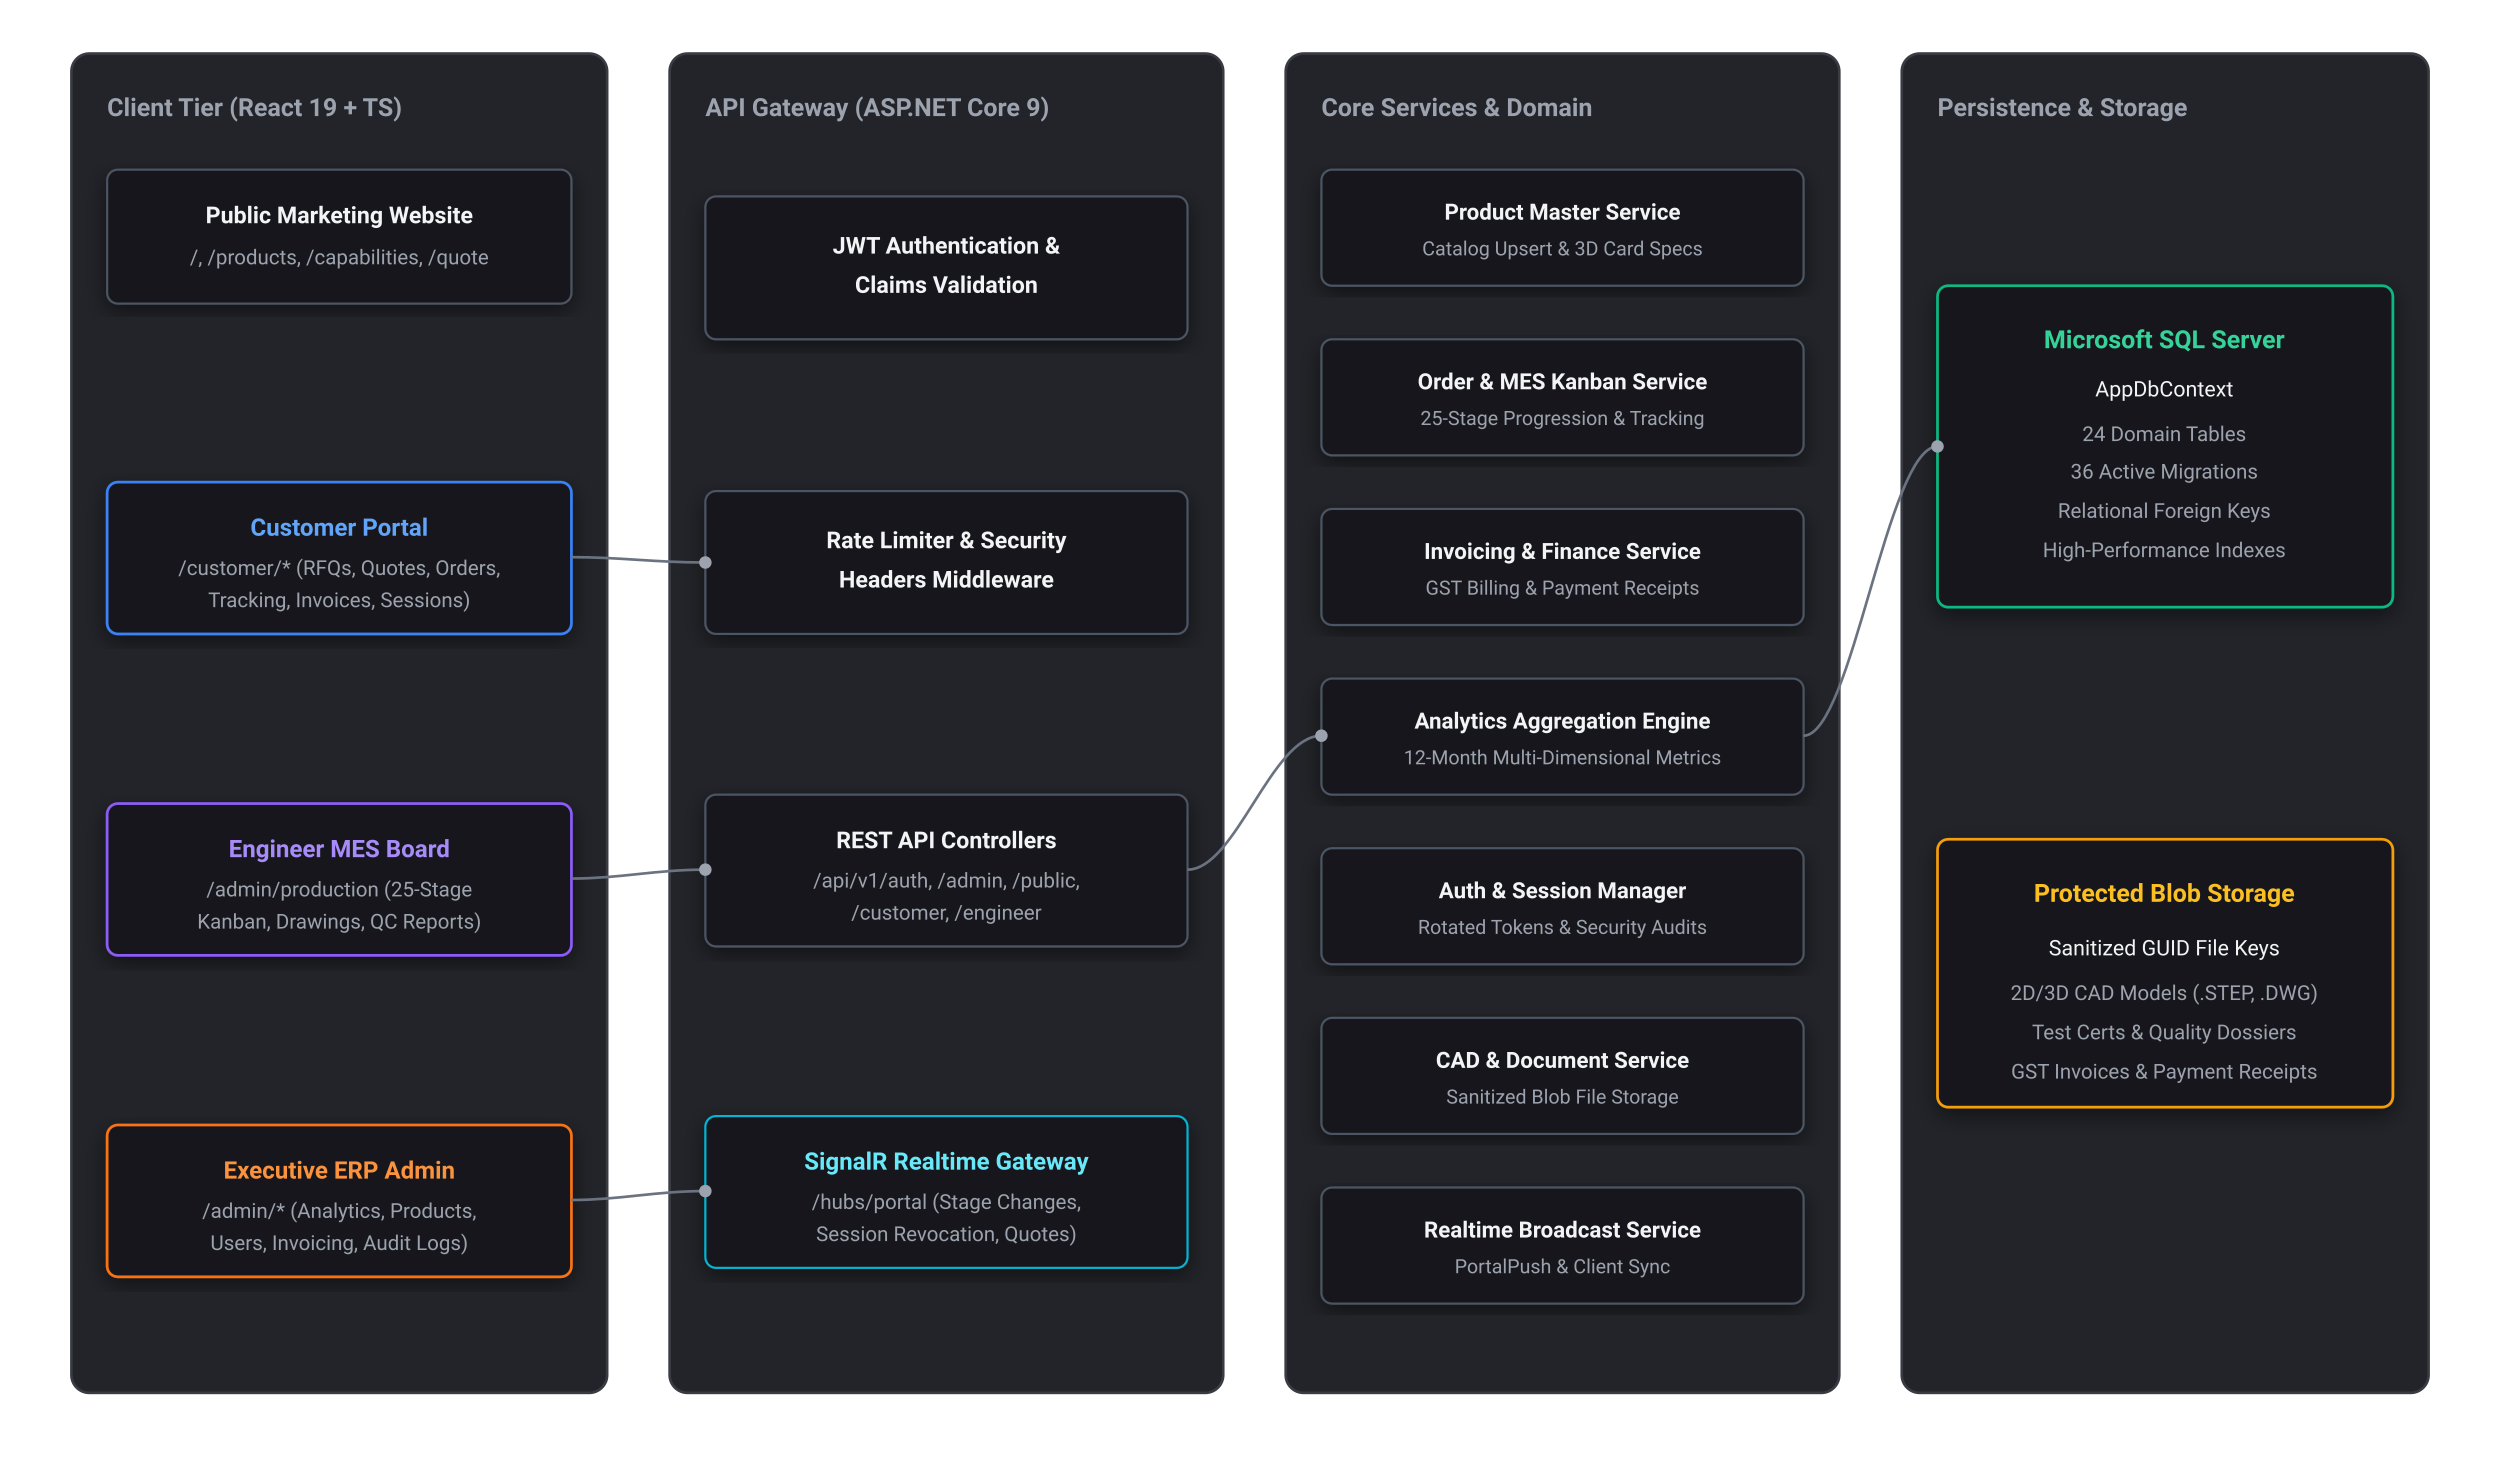
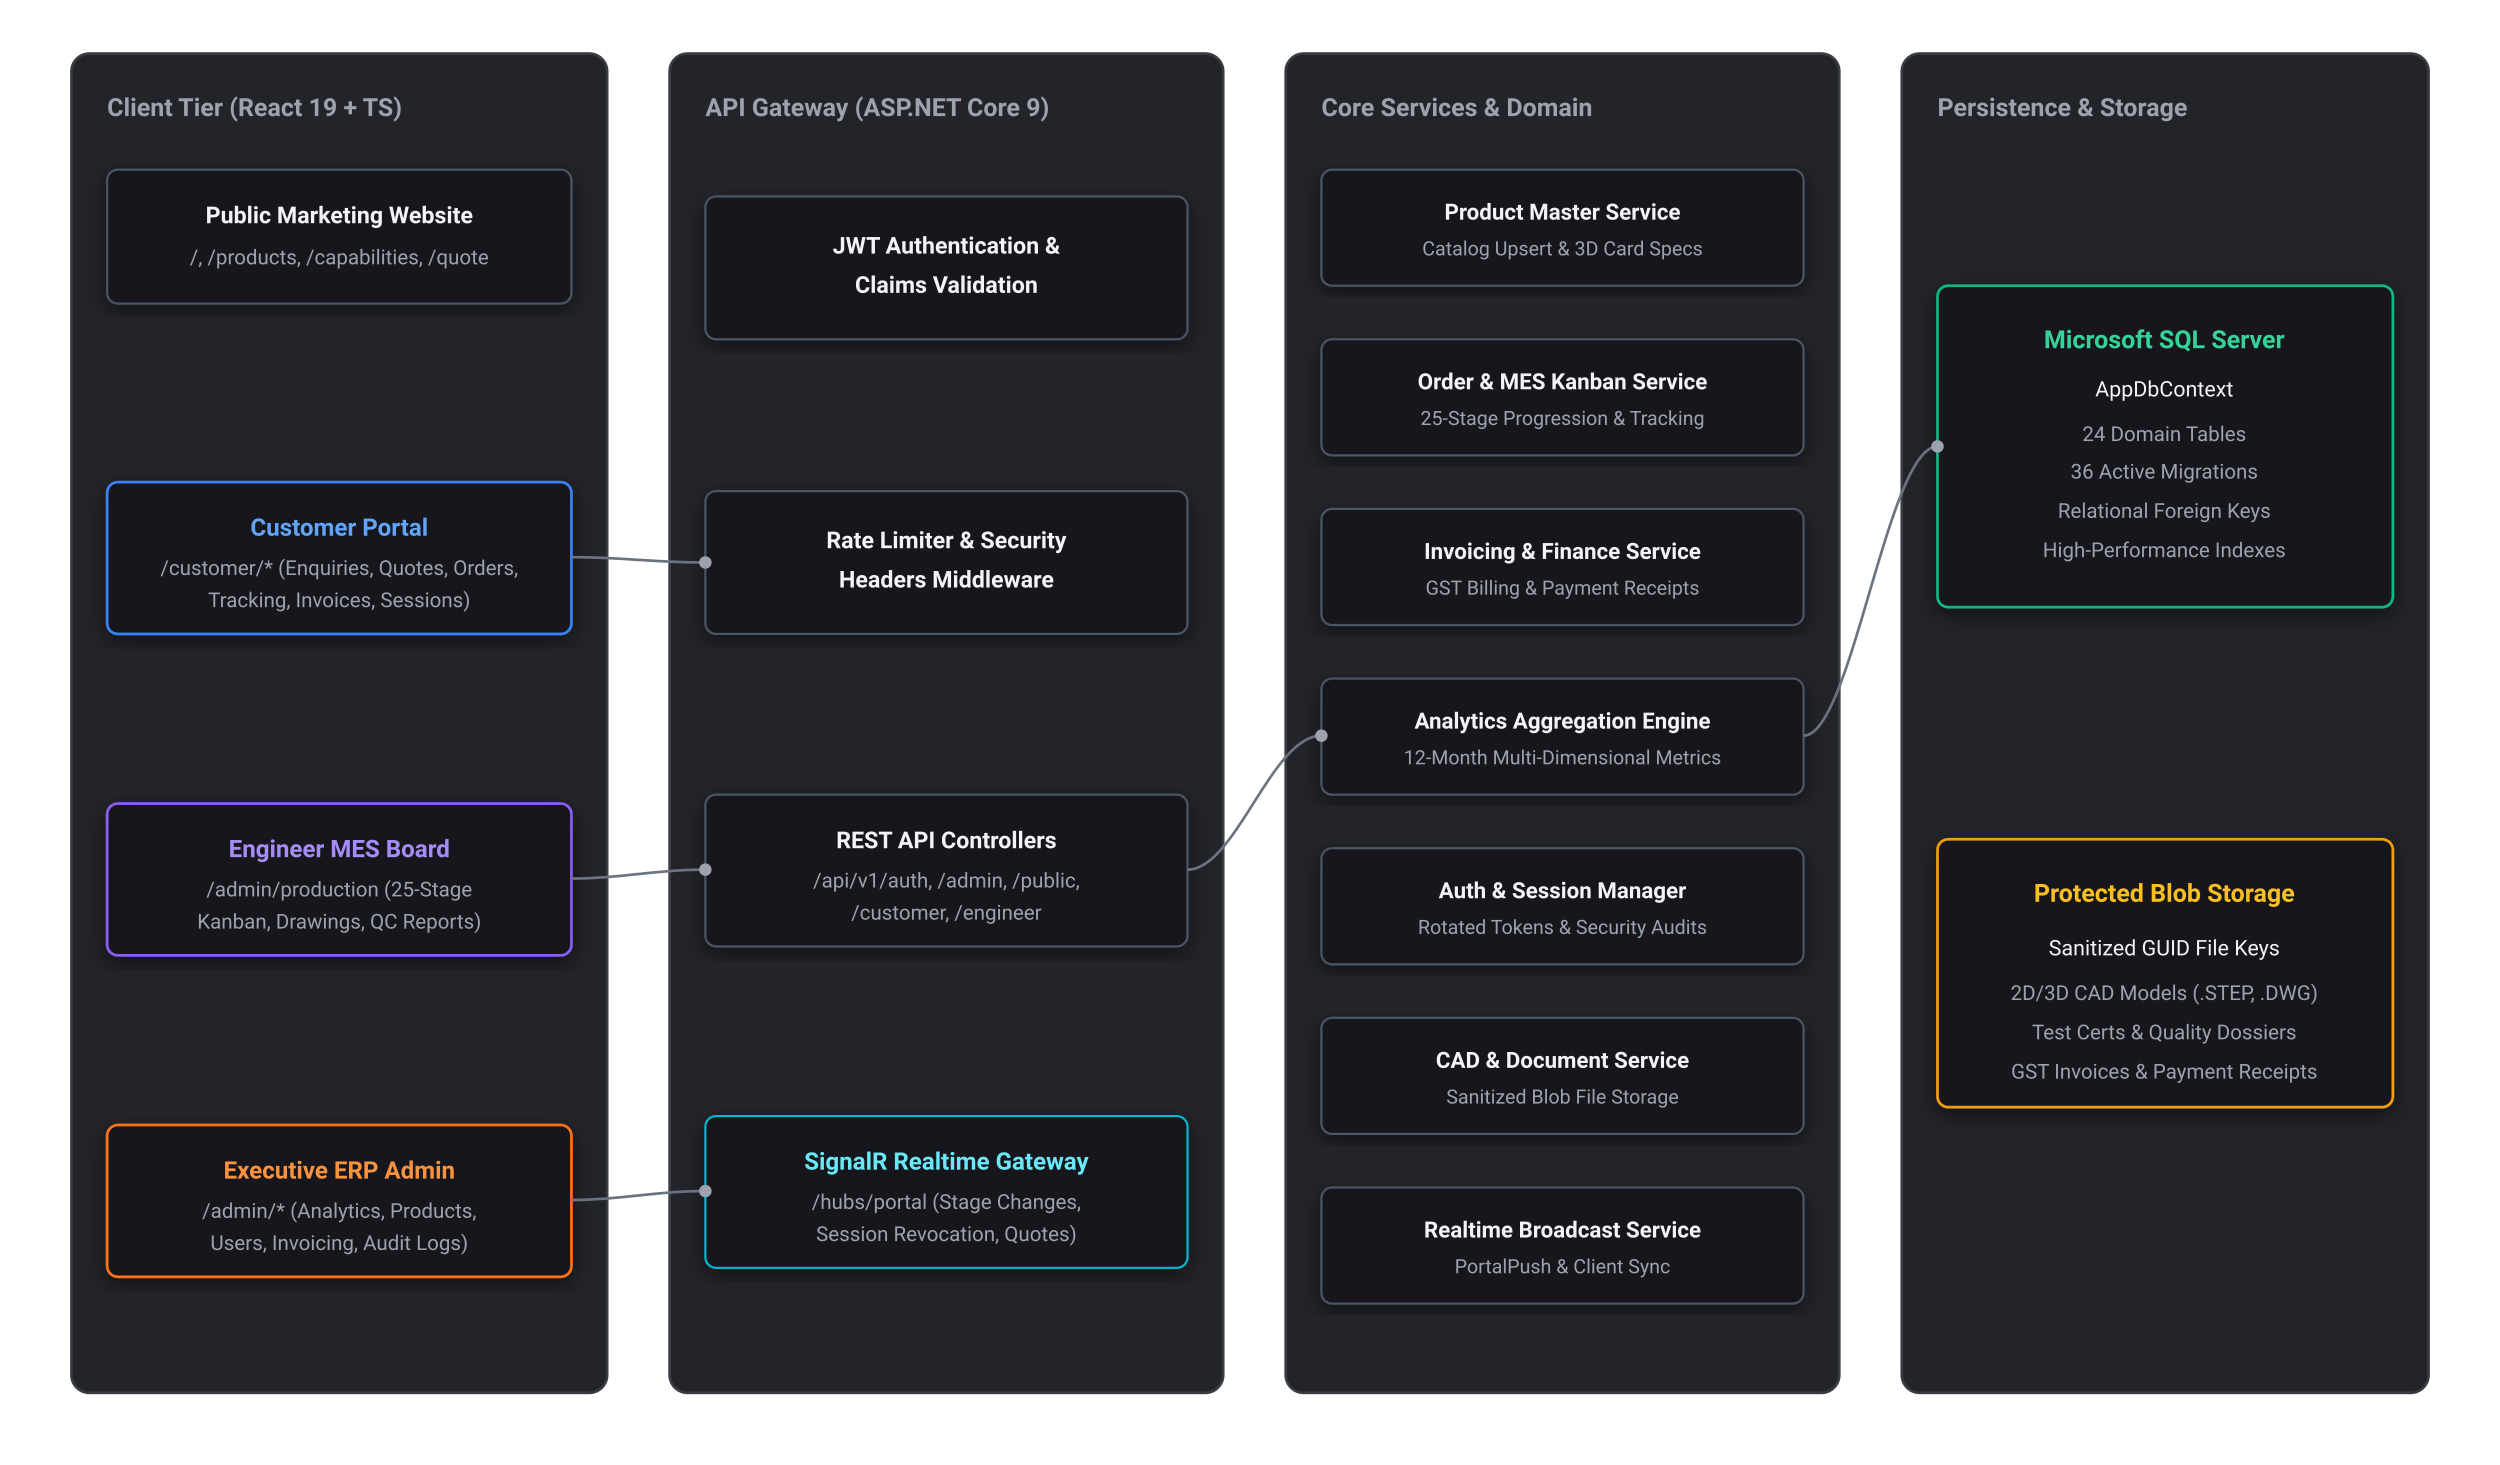
<svg xmlns="http://www.w3.org/2000/svg" viewBox="0 0 1400 820" width="100%" height="100%" style="background-color: #121316; font-family: -apple-system, BlinkMacSystemFont, 'Segoe UI', Roboto, Helvetica, Arial, sans-serif;">
  <defs>
    <filter id="card-shadow" x="-10%" y="-10%" width="120%" height="120%">
      <feDropShadow dx="0" dy="4" stdDeviation="6" flood-color="#000000" flood-opacity="0.5" />
    </filter>
  </defs>
  <rect x="40" y="30" width="300" height="750" rx="10" fill="#222429" stroke="#383b42" stroke-width="1.5" />
  <text x="60" y="65" fill="#9ca3af" font-size="14" font-weight="600">Client Tier (React 19 + TS)</text>
  <g filter="url(#card-shadow)">
    <rect x="60" y="95" width="260" height="75" rx="6" fill="#18191c" stroke="#4b5563" stroke-width="1.2" />
    <text x="190" y="125" fill="#f3f4f6" font-size="13" font-weight="600" text-anchor="middle">Public Marketing Website</text>
    <text x="190" y="148" fill="#9ca3af" font-size="11.5" text-anchor="middle">/, /products, /capabilities, /quote</text>
  </g>
  <g filter="url(#card-shadow)">
    <rect x="60" y="270" width="260" height="85" rx="6" fill="#18191c" stroke="#3b82f6" stroke-width="1.5" />
    <text x="190" y="300" fill="#60a5fa" font-size="13.5" font-weight="700" text-anchor="middle">Customer Portal</text>
-     <text x="190" y="322" fill="#9ca3af" font-size="11.5" text-anchor="middle">/customer/* (RFQs, Quotes, Orders,</text>
+     <text x="190" y="322" fill="#9ca3af" font-size="11.5" text-anchor="middle">/customer/* (Enquiries, Quotes, Orders,</text>
    <text x="190" y="340" fill="#9ca3af" font-size="11.5" text-anchor="middle">Tracking, Invoices, Sessions)</text>
  </g>
  <g filter="url(#card-shadow)">
    <rect x="60" y="450" width="260" height="85" rx="6" fill="#18191c" stroke="#8b5cf6" stroke-width="1.5" />
    <text x="190" y="480" fill="#a78bfa" font-size="13.5" font-weight="700" text-anchor="middle">Engineer MES Board</text>
    <text x="190" y="502" fill="#9ca3af" font-size="11.5" text-anchor="middle">/admin/production (25-Stage</text>
    <text x="190" y="520" fill="#9ca3af" font-size="11.5" text-anchor="middle">Kanban, Drawings, QC Reports)</text>
  </g>
  <g filter="url(#card-shadow)">
    <rect x="60" y="630" width="260" height="85" rx="6" fill="#18191c" stroke="#f97316" stroke-width="1.5" />
    <text x="190" y="660" fill="#fb923c" font-size="13.5" font-weight="700" text-anchor="middle">Executive ERP Admin</text>
    <text x="190" y="682" fill="#9ca3af" font-size="11.5" text-anchor="middle">/admin/* (Analytics, Products,</text>
    <text x="190" y="700" fill="#9ca3af" font-size="11.5" text-anchor="middle">Users, Invoicing, Audit Logs)</text>
  </g>
  <rect x="375" y="30" width="310" height="750" rx="10" fill="#222429" stroke="#383b42" stroke-width="1.5" />
  <text x="395" y="65" fill="#9ca3af" font-size="14" font-weight="600">API Gateway (ASP.NET Core 9)</text>
  <g filter="url(#card-shadow)">
    <rect x="395" y="110" width="270" height="80" rx="6" fill="#18191c" stroke="#4b5563" stroke-width="1.2" />
    <text x="530" y="142" fill="#f3f4f6" font-size="13" font-weight="600" text-anchor="middle">JWT Authentication &amp;</text>
    <text x="530" y="164" fill="#f3f4f6" font-size="13" font-weight="600" text-anchor="middle">Claims Validation</text>
  </g>
  <g filter="url(#card-shadow)">
    <rect x="395" y="275" width="270" height="80" rx="6" fill="#18191c" stroke="#4b5563" stroke-width="1.2" />
    <text x="530" y="307" fill="#f3f4f6" font-size="13" font-weight="600" text-anchor="middle">Rate Limiter &amp; Security</text>
    <text x="530" y="329" fill="#f3f4f6" font-size="13" font-weight="600" text-anchor="middle">Headers Middleware</text>
  </g>
  <g filter="url(#card-shadow)">
    <rect x="395" y="445" width="270" height="85" rx="6" fill="#18191c" stroke="#4b5563" stroke-width="1.2" />
    <text x="530" y="475" fill="#f3f4f6" font-size="13" font-weight="600" text-anchor="middle">REST API Controllers</text>
    <text x="530" y="497" fill="#9ca3af" font-size="11.5" text-anchor="middle">/api/v1/auth, /admin, /public,</text>
    <text x="530" y="515" fill="#9ca3af" font-size="11.5" text-anchor="middle">/customer, /engineer</text>
  </g>
  <g filter="url(#card-shadow)">
    <rect x="395" y="625" width="270" height="85" rx="6" fill="#18191c" stroke="#06b6d4" stroke-width="1.2" />
    <text x="530" y="655" fill="#67e8f9" font-size="13.5" font-weight="700" text-anchor="middle">SignalR Realtime Gateway</text>
    <text x="530" y="677" fill="#9ca3af" font-size="11.5" text-anchor="middle">/hubs/portal (Stage Changes,</text>
    <text x="530" y="695" fill="#9ca3af" font-size="11.5" text-anchor="middle">Session Revocation, Quotes)</text>
  </g>
  <rect x="720" y="30" width="310" height="750" rx="10" fill="#222429" stroke="#383b42" stroke-width="1.5" />
  <text x="740" y="65" fill="#9ca3af" font-size="14" font-weight="600">Core Services &amp; Domain</text>
  <g filter="url(#card-shadow)">
    <rect x="740" y="95" width="270" height="65" rx="6" fill="#18191c" stroke="#4b5563" stroke-width="1.2" />
    <text x="875" y="123" fill="#f3f4f6" font-size="12.5" font-weight="600" text-anchor="middle">Product Master Service</text>
    <text x="875" y="143" fill="#9ca3af" font-size="11" text-anchor="middle">Catalog Upsert &amp; 3D Card Specs</text>
  </g>
  <g filter="url(#card-shadow)">
    <rect x="740" y="190" width="270" height="65" rx="6" fill="#18191c" stroke="#4b5563" stroke-width="1.2" />
    <text x="875" y="218" fill="#f3f4f6" font-size="12.5" font-weight="600" text-anchor="middle">Order &amp; MES Kanban Service</text>
    <text x="875" y="238" fill="#9ca3af" font-size="11" text-anchor="middle">25-Stage Progression &amp; Tracking</text>
  </g>
  <g filter="url(#card-shadow)">
    <rect x="740" y="285" width="270" height="65" rx="6" fill="#18191c" stroke="#4b5563" stroke-width="1.2" />
    <text x="875" y="313" fill="#f3f4f6" font-size="12.5" font-weight="600" text-anchor="middle">Invoicing &amp; Finance Service</text>
    <text x="875" y="333" fill="#9ca3af" font-size="11" text-anchor="middle">GST Billing &amp; Payment Receipts</text>
  </g>
  <g filter="url(#card-shadow)">
    <rect x="740" y="380" width="270" height="65" rx="6" fill="#18191c" stroke="#4b5563" stroke-width="1.2" />
    <text x="875" y="408" fill="#f3f4f6" font-size="12.5" font-weight="600" text-anchor="middle">Analytics Aggregation Engine</text>
    <text x="875" y="428" fill="#9ca3af" font-size="11" text-anchor="middle">12-Month Multi-Dimensional Metrics</text>
  </g>
  <g filter="url(#card-shadow)">
    <rect x="740" y="475" width="270" height="65" rx="6" fill="#18191c" stroke="#4b5563" stroke-width="1.2" />
    <text x="875" y="503" fill="#f3f4f6" font-size="12.5" font-weight="600" text-anchor="middle">Auth &amp; Session Manager</text>
    <text x="875" y="523" fill="#9ca3af" font-size="11" text-anchor="middle">Rotated Tokens &amp; Security Audits</text>
  </g>
  <g filter="url(#card-shadow)">
    <rect x="740" y="570" width="270" height="65" rx="6" fill="#18191c" stroke="#4b5563" stroke-width="1.2" />
    <text x="875" y="598" fill="#f3f4f6" font-size="12.5" font-weight="600" text-anchor="middle">CAD &amp; Document Service</text>
    <text x="875" y="618" fill="#9ca3af" font-size="11" text-anchor="middle">Sanitized Blob File Storage</text>
  </g>
  <g filter="url(#card-shadow)">
    <rect x="740" y="665" width="270" height="65" rx="6" fill="#18191c" stroke="#4b5563" stroke-width="1.2" />
    <text x="875" y="693" fill="#f3f4f6" font-size="12.5" font-weight="600" text-anchor="middle">Realtime Broadcast Service</text>
    <text x="875" y="713" fill="#9ca3af" font-size="11" text-anchor="middle">PortalPush &amp; Client Sync</text>
  </g>
  <rect x="1065" y="30" width="295" height="750" rx="10" fill="#222429" stroke="#383b42" stroke-width="1.5" />
  <text x="1085" y="65" fill="#9ca3af" font-size="14" font-weight="600">Persistence &amp; Storage</text>
  <g filter="url(#card-shadow)">
    <rect x="1085" y="160" width="255" height="180" rx="6" fill="#18191c" stroke="#10b981" stroke-width="1.5" />
    <text x="1212" y="195" fill="#34d399" font-size="14" font-weight="700" text-anchor="middle">Microsoft SQL Server</text>
    <text x="1212" y="222" fill="#f3f4f6" font-size="12" text-anchor="middle">AppDbContext</text>
    <text x="1212" y="247" fill="#9ca3af" font-size="11.5" text-anchor="middle">24 Domain Tables</text>
    <text x="1212" y="268" fill="#9ca3af" font-size="11.5" text-anchor="middle">36 Active Migrations</text>
    <text x="1212" y="290" fill="#9ca3af" font-size="11.5" text-anchor="middle">Relational Foreign Keys</text>
    <text x="1212" y="312" fill="#9ca3af" font-size="11.5" text-anchor="middle">High-Performance Indexes</text>
  </g>
  <g filter="url(#card-shadow)">
    <rect x="1085" y="470" width="255" height="150" rx="6" fill="#18191c" stroke="#f59e0b" stroke-width="1.5" />
    <text x="1212" y="505" fill="#fbbf24" font-size="14" font-weight="700" text-anchor="middle">Protected Blob Storage</text>
    <text x="1212" y="535" fill="#f3f4f6" font-size="12" text-anchor="middle">Sanitized GUID File Keys</text>
    <text x="1212" y="560" fill="#9ca3af" font-size="11.5" text-anchor="middle">2D/3D CAD Models (.STEP, .DWG)</text>
    <text x="1212" y="582" fill="#9ca3af" font-size="11.5" text-anchor="middle">Test Certs &amp; Quality Dossiers</text>
    <text x="1212" y="604" fill="#9ca3af" font-size="11.5" text-anchor="middle">GST Invoices &amp; Payment Receipts</text>
  </g>
  <path d="M 320 312 C 347 312, 367 315, 395 315" fill="none" stroke="#6b7280" stroke-width="1.5" />
  <circle cx="395" cy="315" r="3.5" fill="#9ca3af" />
  <path d="M 320 492 C 347 492, 367 487, 395 487" fill="none" stroke="#6b7280" stroke-width="1.5" />
  <circle cx="395" cy="487" r="3.5" fill="#9ca3af" />
  <path d="M 320 672 C 347 672, 367 667, 395 667" fill="none" stroke="#6b7280" stroke-width="1.5" />
  <circle cx="395" cy="667" r="3.5" fill="#9ca3af" />
  <path d="M 665 487 C 692 487, 712 412, 740 412" fill="none" stroke="#6b7280" stroke-width="1.5" />
  <circle cx="740" cy="412" r="3.5" fill="#9ca3af" />
  <path d="M 1010 412 C 1037 412, 1057 250, 1085 250" fill="none" stroke="#6b7280" stroke-width="1.5" />
  <circle cx="1085" cy="250" r="3.5" fill="#9ca3af" />
</svg>
